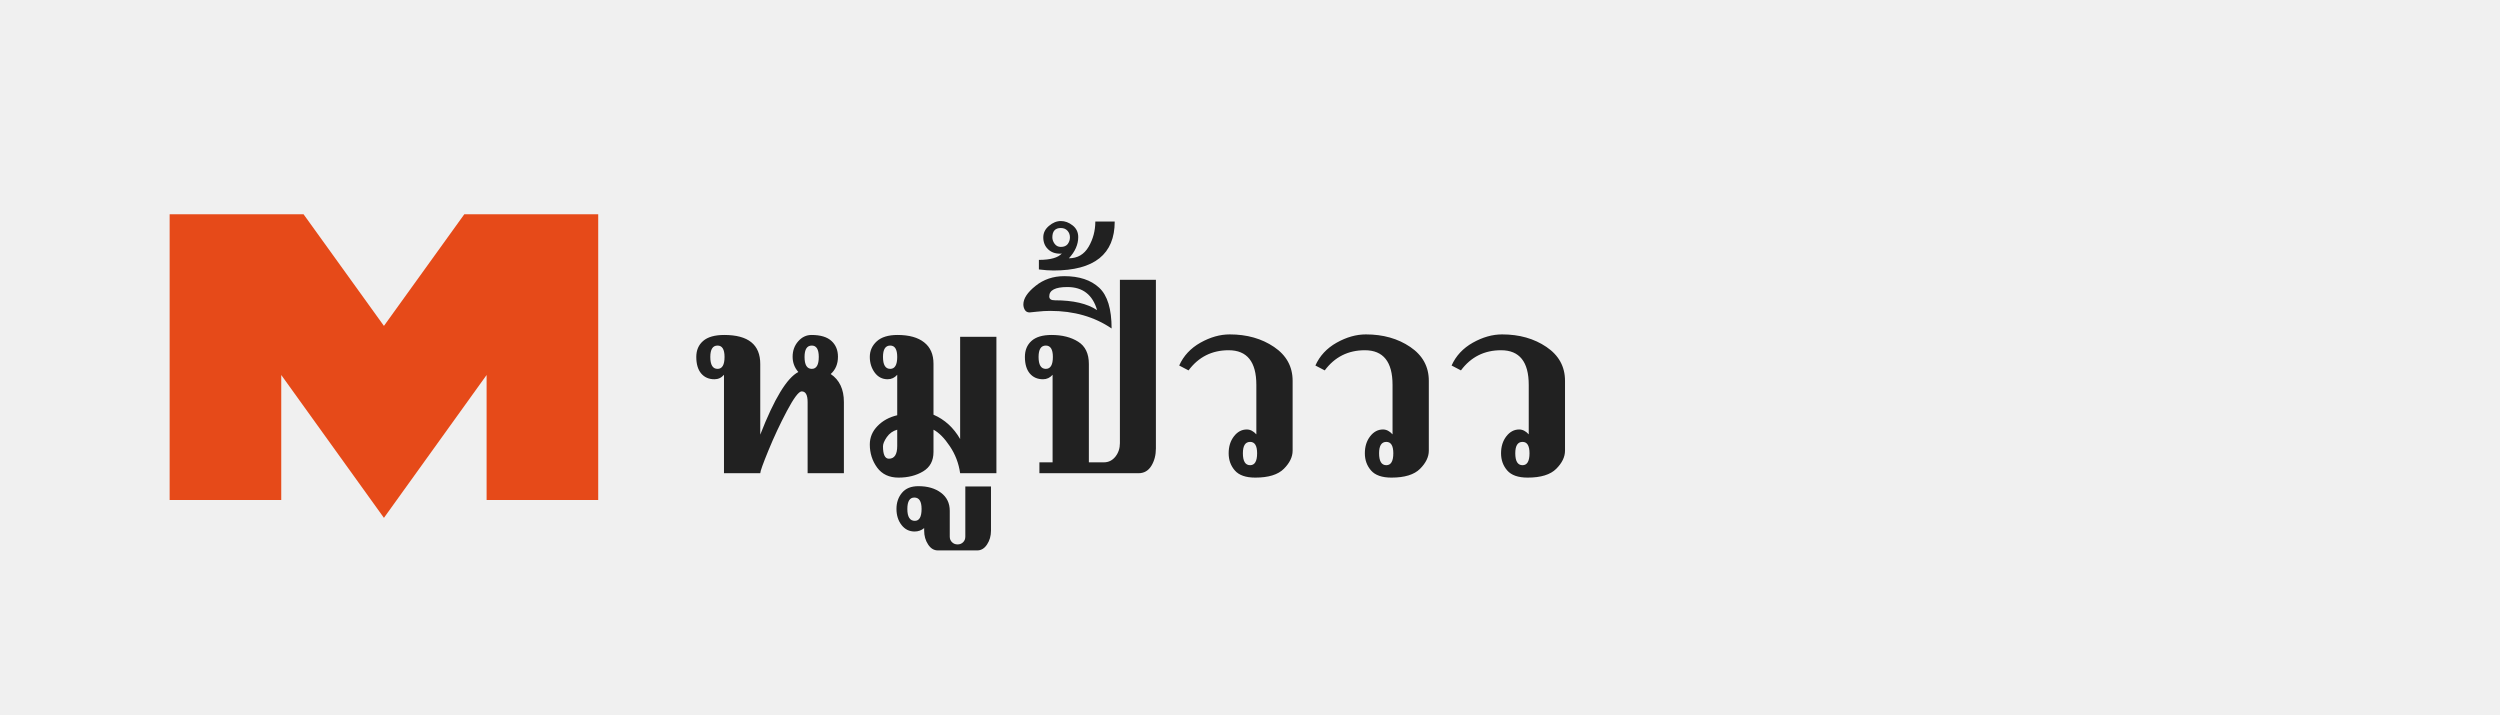
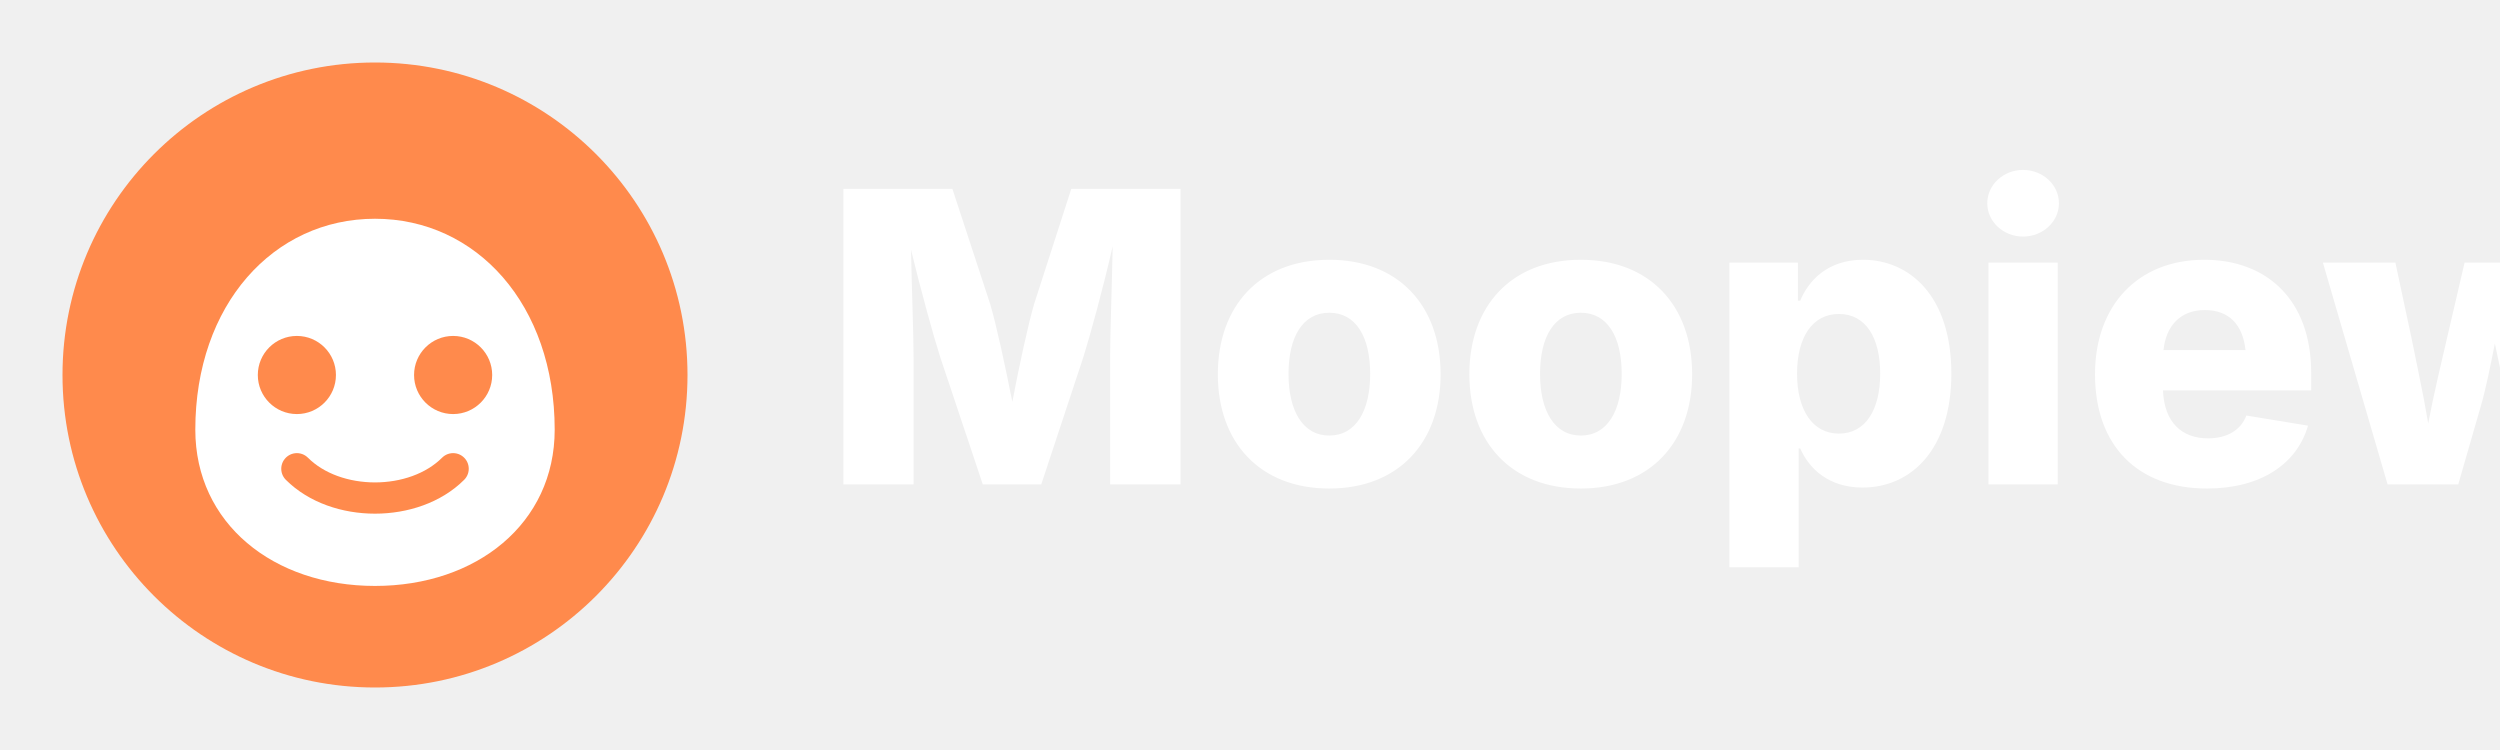
- <svg xmlns="http://www.w3.org/2000/svg" viewBox="0 0 560 160" role="img" aria-label="Moopiew">
-   <path d="M38 112V48h30l18 25 18-25h30v64h-25V84L86 116 63 84v28z" fill="#E64A19" />
-   <text x="154" y="106" fill="#212121" font-family="Kanit,Arial,sans-serif" font-size="58" font-weight="700">หมูปิ้ววว</text>
+ <svg xmlns="http://www.w3.org/2000/svg" width="320" height="96" viewBox="0 0 320 96" fill="none" role="img" aria-label="Moopiew">
+   <circle cx="48" cy="48" r="40" fill="#FF8A4C" />
+   <path d="M25 55C25 39 35 28 48 28C61 28 71 39 71 55C71 67 61 75 48 75C35 75 25 67 25 55Z" fill="white" />
+   <circle cx="38" cy="48" r="5" fill="#FF8A4C" />
+   <circle cx="58" cy="48" r="5" fill="#FF8A4C" />
+   <path d="M38 60C43 65 53 65 58 60" stroke="#FF8A4C" stroke-width="4" stroke-linecap="round" />
+   <text x="105" y="62" font-family="Inter,Arial,sans-serif" font-size="52" font-weight="800" fill="#FFFFFF">Moopiew</text>
</svg>
